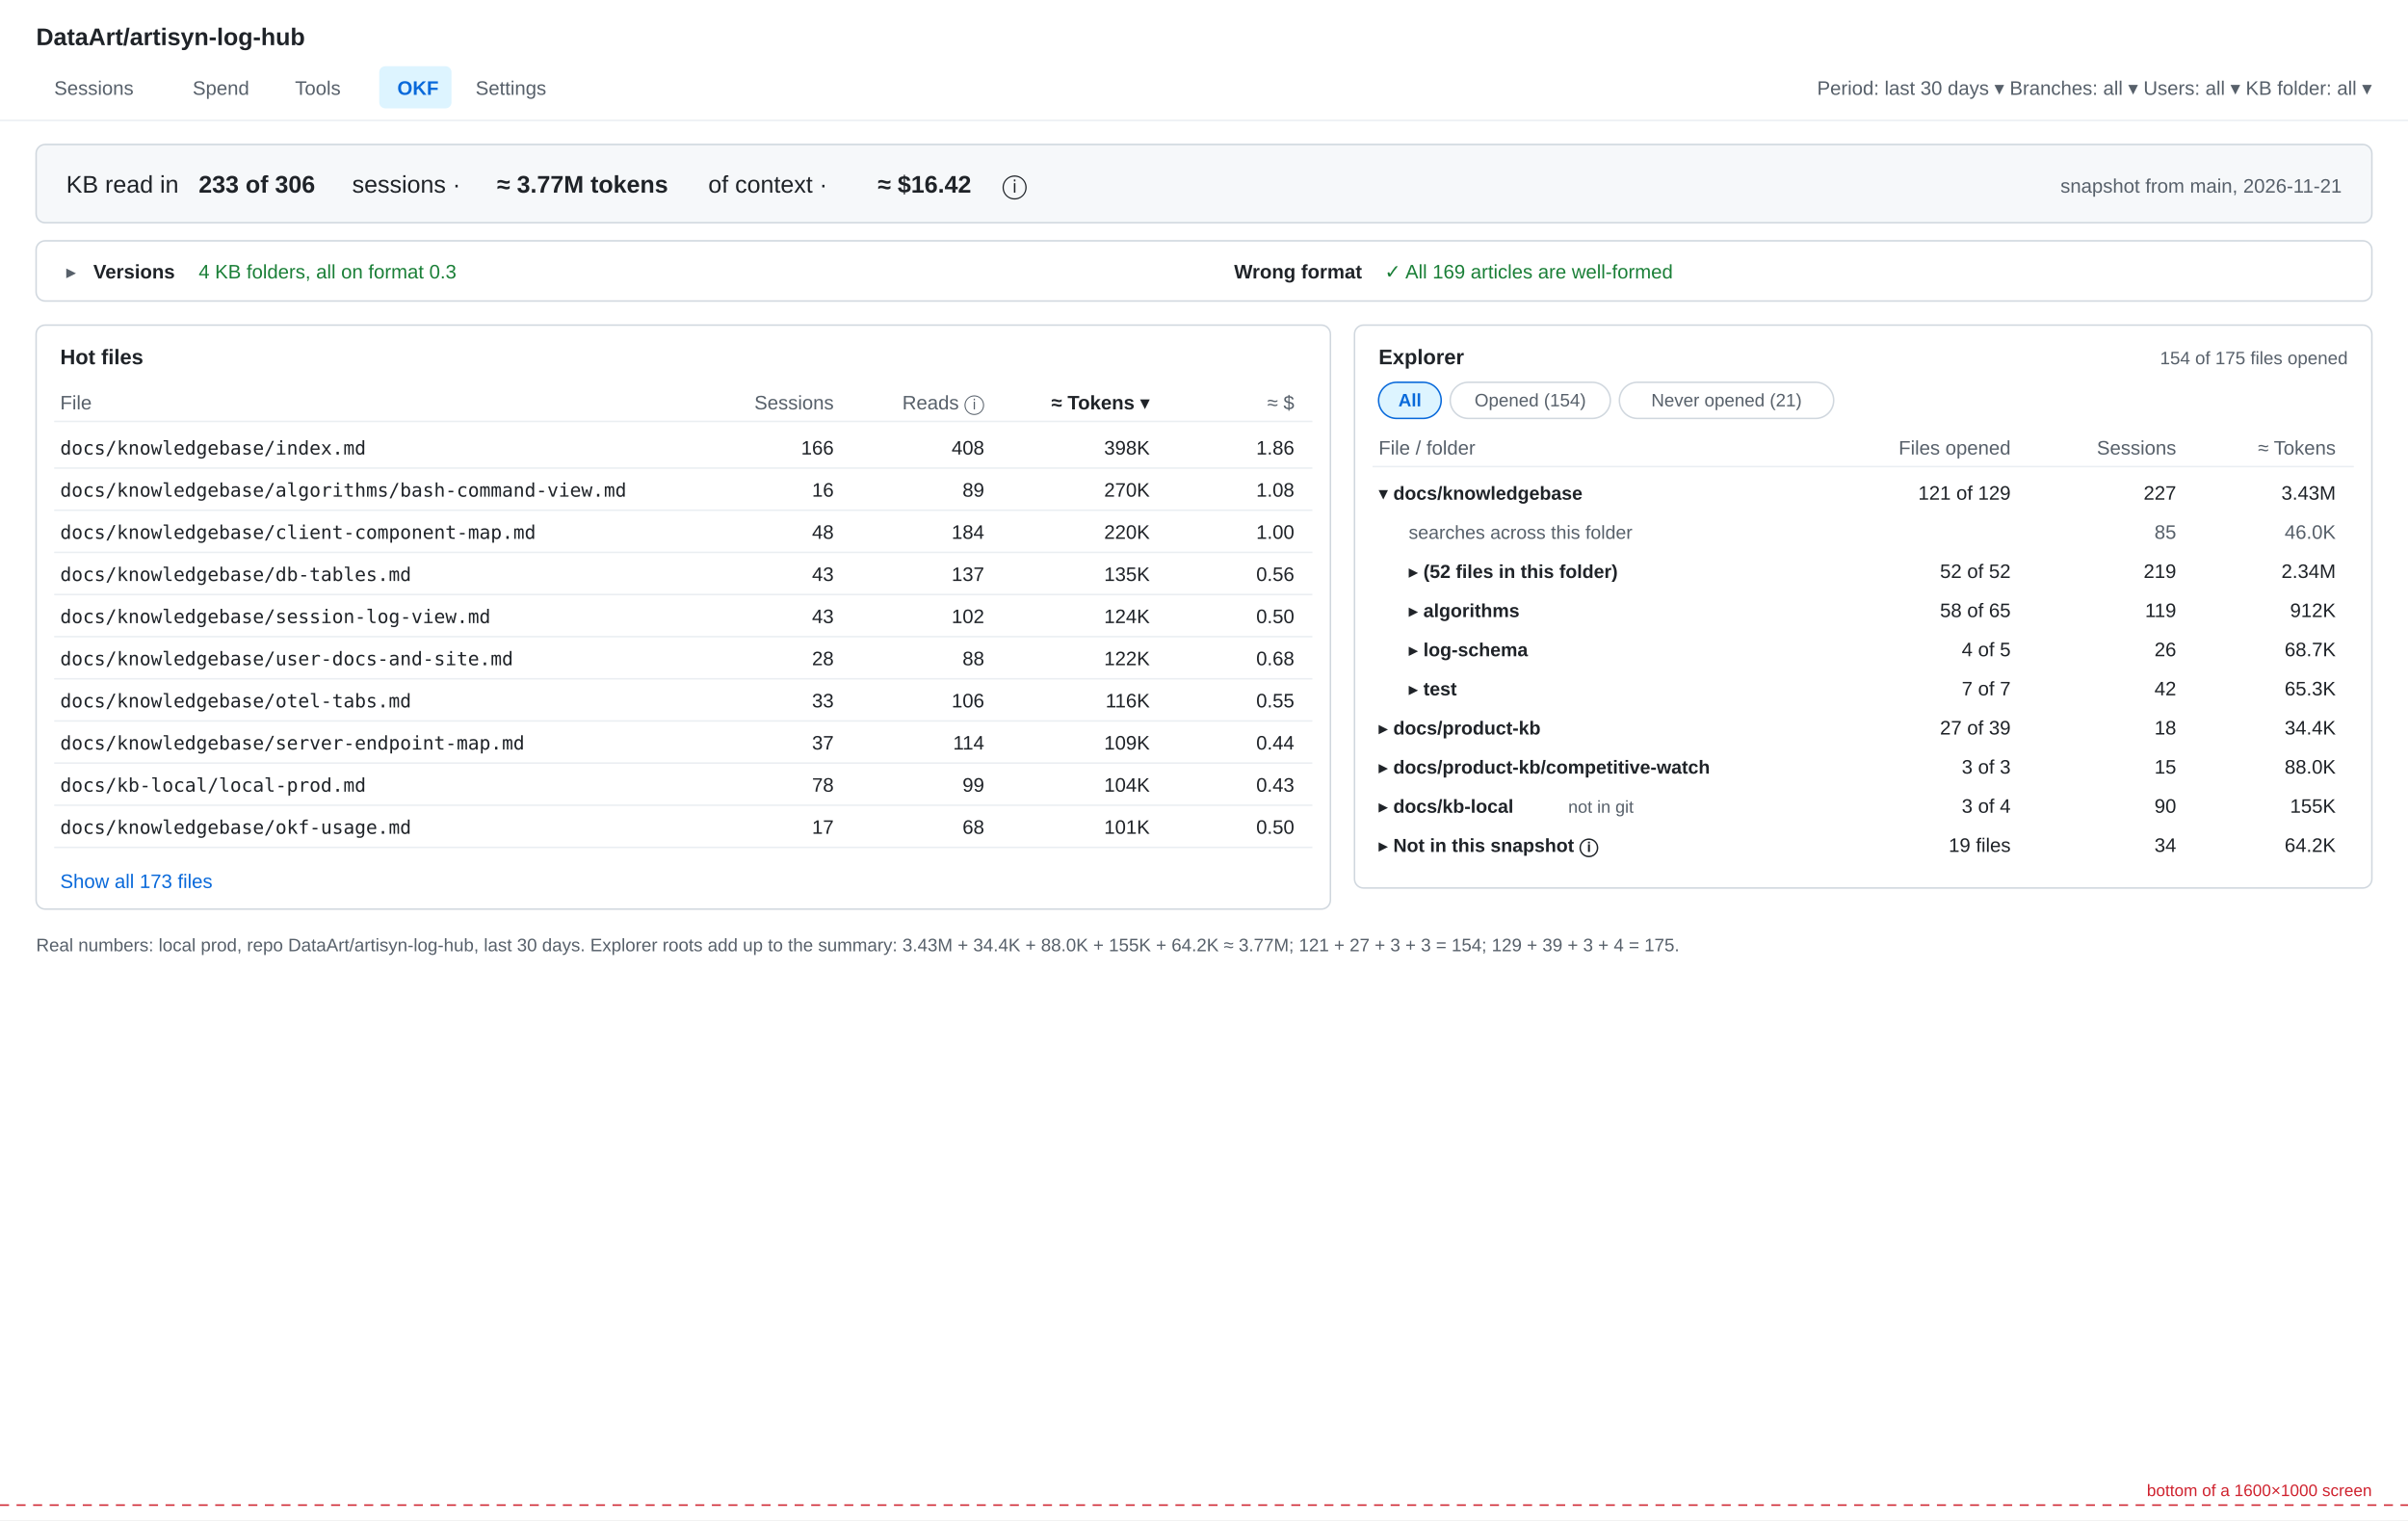
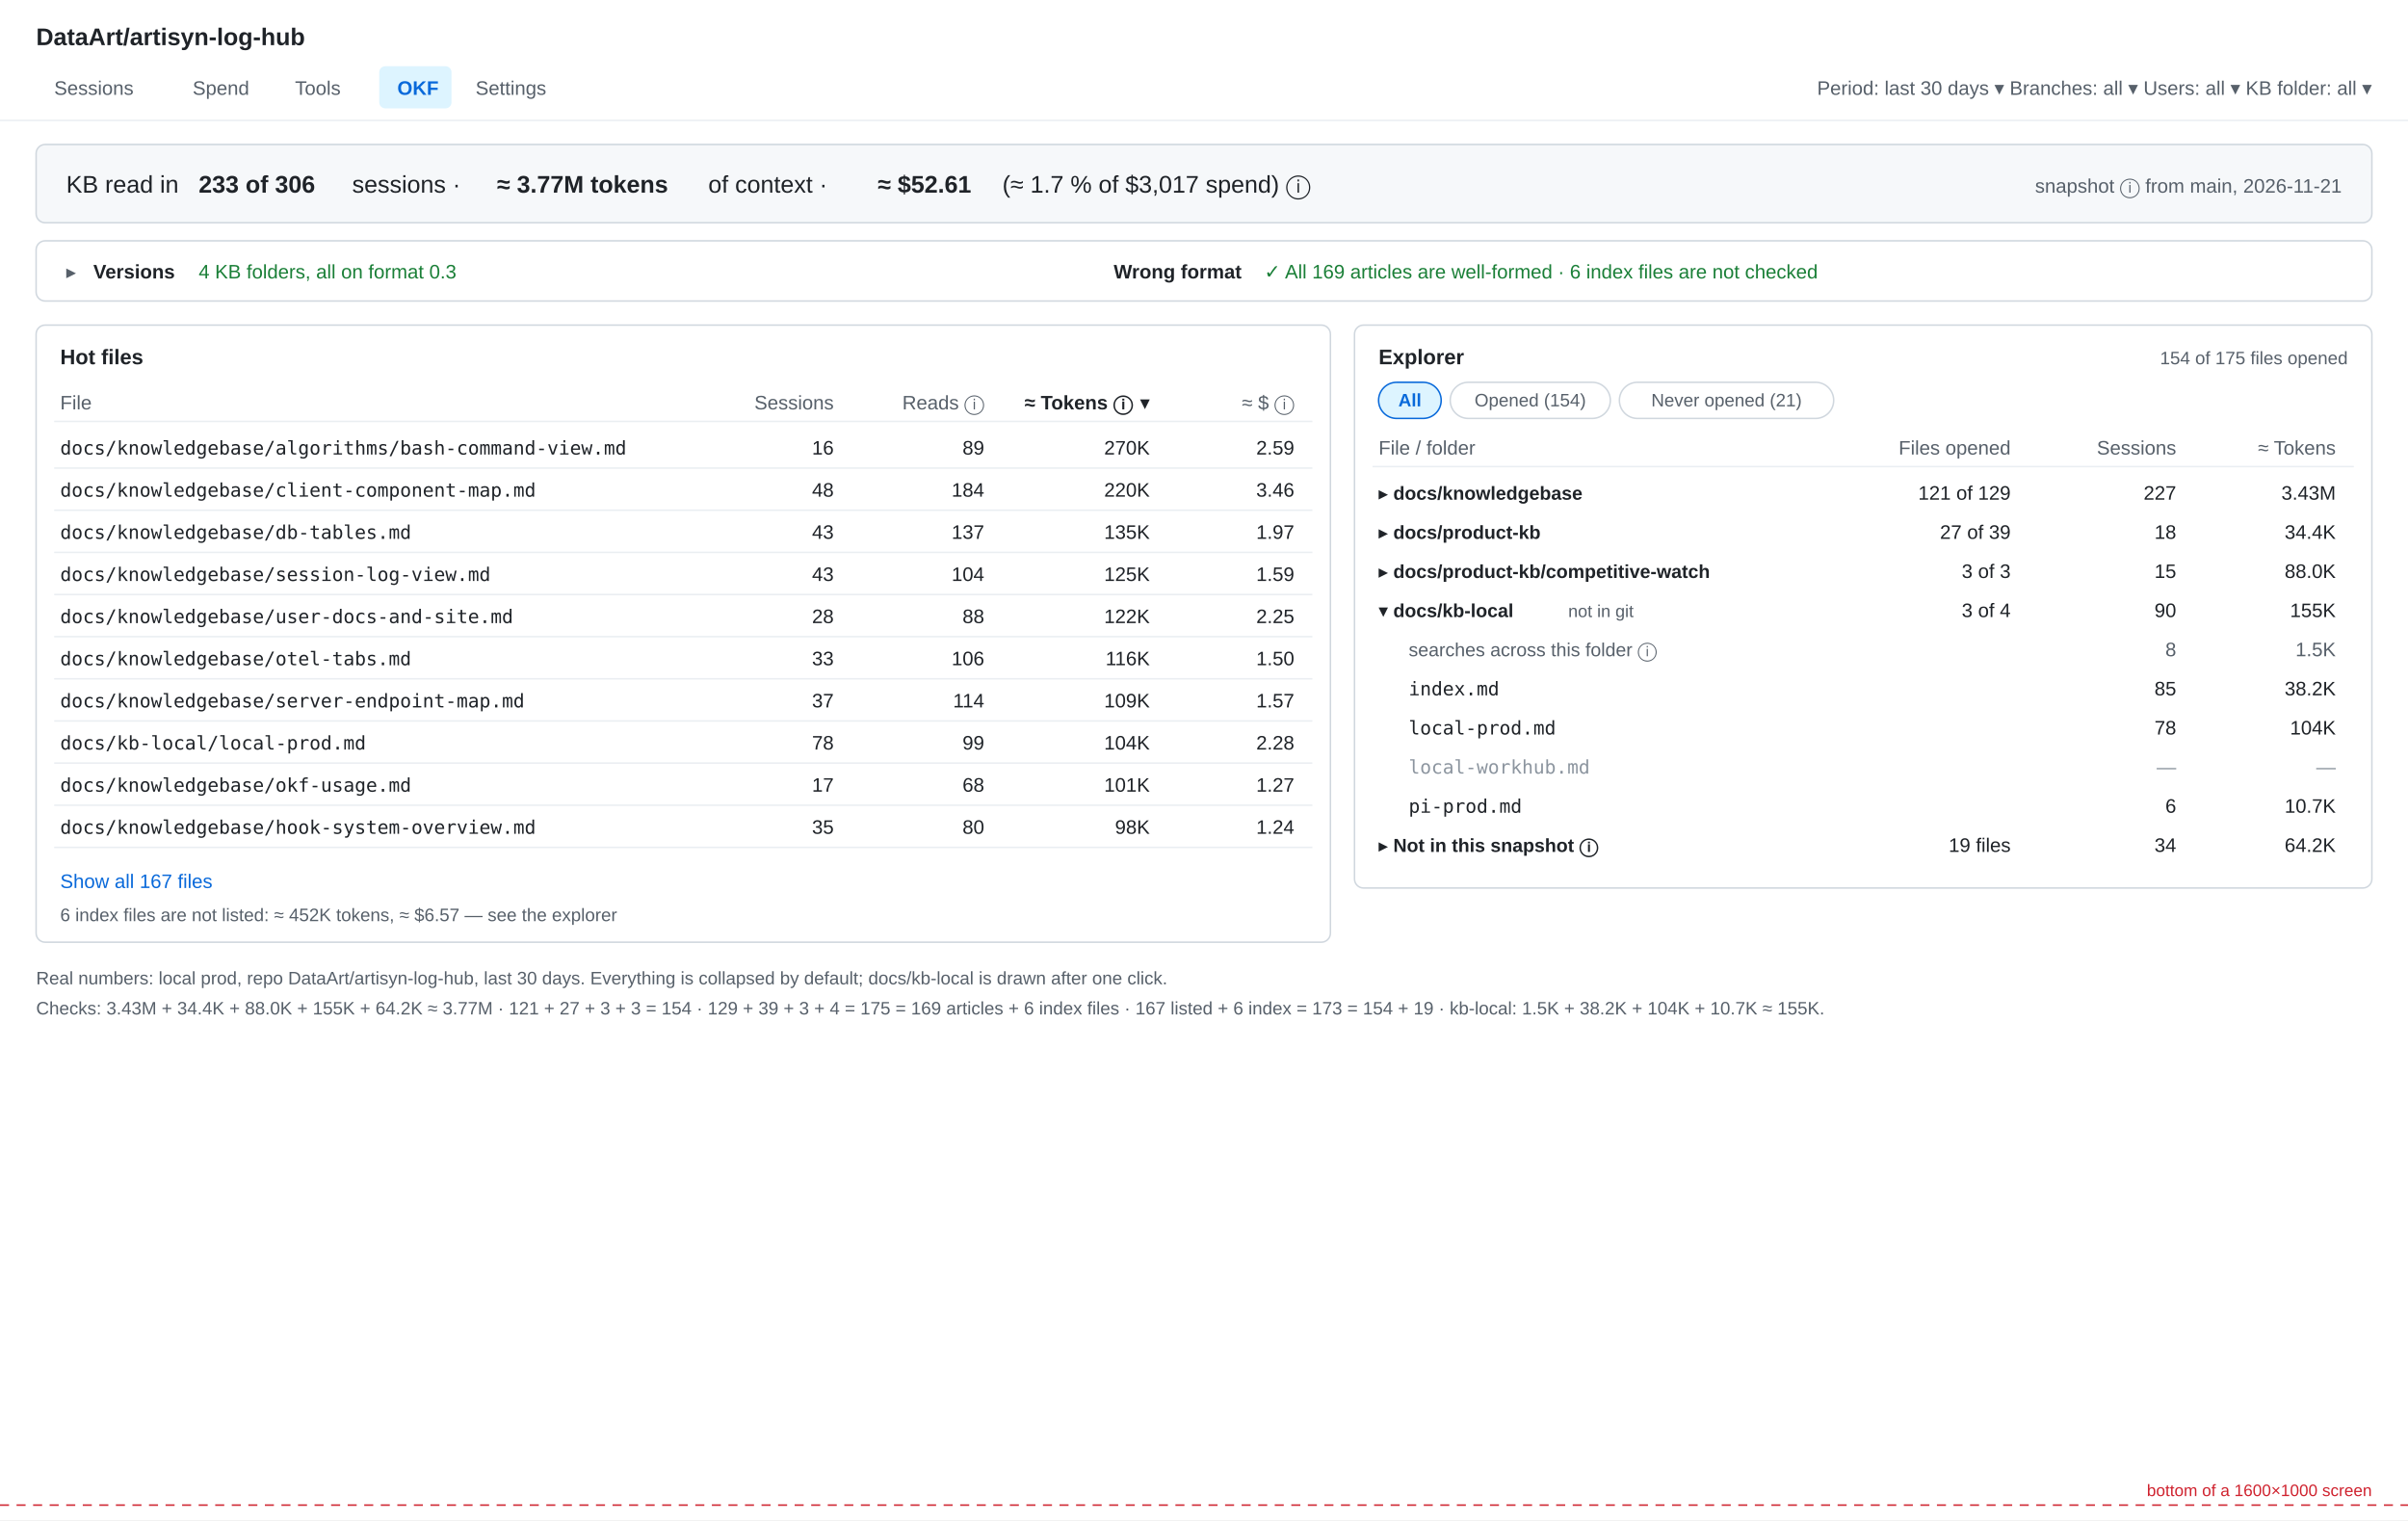
<svg xmlns="http://www.w3.org/2000/svg" width="1600" height="1010" viewBox="0 0 1600 1010" font-family="Segoe UI, Arial, sans-serif" font-size="13" fill="#1f2328">
  <rect width="1600" height="1010" fill="#ffffff" />
  <text x="24" y="30" font-weight="600" font-size="16">DataArt/artisyn-log-hub</text>
  <text x="36" y="63" font-weight="400" fill="#57606a">Sessions</text>
  <text x="128" y="63" font-weight="400" fill="#57606a">Spend</text>
  <text x="196" y="63" font-weight="400" fill="#57606a">Tools</text>
  <rect x="252" y="44" width="48" height="28" fill="#ddf4ff" rx="4" />
  <text x="264" y="63" font-weight="600" fill="#0969da">OKF</text>
  <text x="316" y="63" font-weight="400" fill="#57606a">Settings</text>
  <text x="1576" y="63" text-anchor="end" fill="#57606a">Period: last 30 days ▾     Branches: all ▾     Users: all ▾     KB folder: all ▾</text>
  <line x1="0" y1="80" x2="1600" y2="80" stroke="#eaeef2" />
  <rect x="24" y="96" width="1552" height="52" rx="6" fill="#f6f8fa" stroke="#d0d7de" />
  <text x="44" y="128" font-weight="400" font-size="16">KB read in</text>
  <text x="132" y="128" font-weight="700" font-size="16">233 of 306</text>
  <text x="234" y="128" font-weight="400" font-size="16">sessions  ·</text>
  <text x="330.2" y="128" font-weight="700" font-size="16">≈ 3.77M tokens</text>
  <text x="470.6" y="128" font-weight="400" font-size="16">of context  ·</text>
-   <text x="583.2" y="128" font-weight="700" font-size="16">≈ $16.42</text>
-   <text x="666" y="128" font-weight="400" font-size="16">ⓘ</text>
-   <text x="1556" y="128" text-anchor="end" fill="#57606a">snapshot from main, 2026-11-21</text>
+   <text x="583.2" y="128" font-weight="700" font-size="16">≈ $52.61</text>
+   <text x="666" y="128" font-weight="400" font-size="16">(≈ 1.7 % of $3,017 spend) ⓘ</text>
+   <text x="1556" y="128" text-anchor="end" fill="#57606a">snapshot ⓘ from main, 2026-11-21</text>
  <rect x="24" y="160" width="1552" height="40" rx="6" fill="#fff" stroke="#d0d7de" />
  <text x="44" y="185" fill="#57606a">▸</text>
  <text x="62" y="185" font-weight="600">Versions</text>
  <text x="132" y="185" fill="#1a7f37">4 KB folders, all on format 0.3</text>
-   <text x="820" y="185" font-weight="600">Wrong format</text>
-   <text x="920" y="185" fill="#1a7f37">✓ All 169 articles are well-formed</text>
-   <rect x="24" y="216" width="860" height="388" rx="6" fill="#fff" stroke="#d0d7de" />
+   <text x="740" y="185" font-weight="600">Wrong format</text>
+   <text x="840" y="185" fill="#1a7f37">✓ All 169 articles are well-formed · 6 index files are not checked</text>
+   <rect x="24" y="216" width="860" height="410" rx="6" fill="#fff" stroke="#d0d7de" />
  <text x="40" y="242" font-weight="600" font-size="14">Hot files</text>
  <text x="40" y="272" fill="#57606a">File</text>
  <text x="554" y="272" text-anchor="end" font-weight="400" fill="#57606a">Sessions</text>
  <text x="654" y="272" text-anchor="end" font-weight="400" fill="#57606a">Reads ⓘ</text>
-   <text x="764" y="272" text-anchor="end" font-weight="600" fill="#1f2328">≈ Tokens ▾</text>
-   <text x="860" y="272" text-anchor="end" font-weight="400" fill="#57606a">≈ $</text>
+   <text x="764" y="272" text-anchor="end" font-weight="600" fill="#1f2328">≈ Tokens ⓘ ▾</text>
+   <text x="860" y="272" text-anchor="end" font-weight="400" fill="#57606a">≈ $ ⓘ</text>
  <line x1="36" y1="280" x2="872" y2="280" stroke="#eaeef2" />
-   <text x="40" y="302" font-size="12.5" font-family="Consolas, monospace">docs/knowledgebase/index.md</text>
-   <text x="554" y="302" text-anchor="end">166</text>
-   <text x="654" y="302" text-anchor="end">408</text>
-   <text x="764" y="302" text-anchor="end">398K</text>
-   <text x="860" y="302" text-anchor="end">1.86</text>
+   <text x="40" y="302" font-size="12.5" font-family="Consolas, monospace">docs/knowledgebase/algorithms/bash-command-view.md</text>
+   <text x="554" y="302" text-anchor="end">16</text>
+   <text x="654" y="302" text-anchor="end">89</text>
+   <text x="764" y="302" text-anchor="end">270K</text>
+   <text x="860" y="302" text-anchor="end">2.59</text>
  <line x1="36" y1="311" x2="872" y2="311" stroke="#eaeef2" />
-   <text x="40" y="330" font-size="12.5" font-family="Consolas, monospace">docs/knowledgebase/algorithms/bash-command-view.md</text>
-   <text x="554" y="330" text-anchor="end">16</text>
-   <text x="654" y="330" text-anchor="end">89</text>
-   <text x="764" y="330" text-anchor="end">270K</text>
-   <text x="860" y="330" text-anchor="end">1.08</text>
+   <text x="40" y="330" font-size="12.5" font-family="Consolas, monospace">docs/knowledgebase/client-component-map.md</text>
+   <text x="554" y="330" text-anchor="end">48</text>
+   <text x="654" y="330" text-anchor="end">184</text>
+   <text x="764" y="330" text-anchor="end">220K</text>
+   <text x="860" y="330" text-anchor="end">3.46</text>
  <line x1="36" y1="339" x2="872" y2="339" stroke="#eaeef2" />
-   <text x="40" y="358" font-size="12.5" font-family="Consolas, monospace">docs/knowledgebase/client-component-map.md</text>
-   <text x="554" y="358" text-anchor="end">48</text>
-   <text x="654" y="358" text-anchor="end">184</text>
-   <text x="764" y="358" text-anchor="end">220K</text>
-   <text x="860" y="358" text-anchor="end">1.00</text>
+   <text x="40" y="358" font-size="12.5" font-family="Consolas, monospace">docs/knowledgebase/db-tables.md</text>
+   <text x="554" y="358" text-anchor="end">43</text>
+   <text x="654" y="358" text-anchor="end">137</text>
+   <text x="764" y="358" text-anchor="end">135K</text>
+   <text x="860" y="358" text-anchor="end">1.97</text>
  <line x1="36" y1="367" x2="872" y2="367" stroke="#eaeef2" />
-   <text x="40" y="386" font-size="12.5" font-family="Consolas, monospace">docs/knowledgebase/db-tables.md</text>
+   <text x="40" y="386" font-size="12.5" font-family="Consolas, monospace">docs/knowledgebase/session-log-view.md</text>
  <text x="554" y="386" text-anchor="end">43</text>
-   <text x="654" y="386" text-anchor="end">137</text>
-   <text x="764" y="386" text-anchor="end">135K</text>
-   <text x="860" y="386" text-anchor="end">0.56</text>
+   <text x="654" y="386" text-anchor="end">104</text>
+   <text x="764" y="386" text-anchor="end">125K</text>
+   <text x="860" y="386" text-anchor="end">1.59</text>
  <line x1="36" y1="395" x2="872" y2="395" stroke="#eaeef2" />
-   <text x="40" y="414" font-size="12.5" font-family="Consolas, monospace">docs/knowledgebase/session-log-view.md</text>
-   <text x="554" y="414" text-anchor="end">43</text>
-   <text x="654" y="414" text-anchor="end">102</text>
-   <text x="764" y="414" text-anchor="end">124K</text>
-   <text x="860" y="414" text-anchor="end">0.50</text>
+   <text x="40" y="414" font-size="12.5" font-family="Consolas, monospace">docs/knowledgebase/user-docs-and-site.md</text>
+   <text x="554" y="414" text-anchor="end">28</text>
+   <text x="654" y="414" text-anchor="end">88</text>
+   <text x="764" y="414" text-anchor="end">122K</text>
+   <text x="860" y="414" text-anchor="end">2.25</text>
  <line x1="36" y1="423" x2="872" y2="423" stroke="#eaeef2" />
-   <text x="40" y="442" font-size="12.5" font-family="Consolas, monospace">docs/knowledgebase/user-docs-and-site.md</text>
-   <text x="554" y="442" text-anchor="end">28</text>
-   <text x="654" y="442" text-anchor="end">88</text>
-   <text x="764" y="442" text-anchor="end">122K</text>
-   <text x="860" y="442" text-anchor="end">0.68</text>
+   <text x="40" y="442" font-size="12.5" font-family="Consolas, monospace">docs/knowledgebase/otel-tabs.md</text>
+   <text x="554" y="442" text-anchor="end">33</text>
+   <text x="654" y="442" text-anchor="end">106</text>
+   <text x="764" y="442" text-anchor="end">116K</text>
+   <text x="860" y="442" text-anchor="end">1.50</text>
  <line x1="36" y1="451" x2="872" y2="451" stroke="#eaeef2" />
-   <text x="40" y="470" font-size="12.5" font-family="Consolas, monospace">docs/knowledgebase/otel-tabs.md</text>
-   <text x="554" y="470" text-anchor="end">33</text>
-   <text x="654" y="470" text-anchor="end">106</text>
-   <text x="764" y="470" text-anchor="end">116K</text>
-   <text x="860" y="470" text-anchor="end">0.55</text>
+   <text x="40" y="470" font-size="12.5" font-family="Consolas, monospace">docs/knowledgebase/server-endpoint-map.md</text>
+   <text x="554" y="470" text-anchor="end">37</text>
+   <text x="654" y="470" text-anchor="end">114</text>
+   <text x="764" y="470" text-anchor="end">109K</text>
+   <text x="860" y="470" text-anchor="end">1.57</text>
  <line x1="36" y1="479" x2="872" y2="479" stroke="#eaeef2" />
-   <text x="40" y="498" font-size="12.5" font-family="Consolas, monospace">docs/knowledgebase/server-endpoint-map.md</text>
-   <text x="554" y="498" text-anchor="end">37</text>
-   <text x="654" y="498" text-anchor="end">114</text>
-   <text x="764" y="498" text-anchor="end">109K</text>
-   <text x="860" y="498" text-anchor="end">0.44</text>
+   <text x="40" y="498" font-size="12.5" font-family="Consolas, monospace">docs/kb-local/local-prod.md</text>
+   <text x="554" y="498" text-anchor="end">78</text>
+   <text x="654" y="498" text-anchor="end">99</text>
+   <text x="764" y="498" text-anchor="end">104K</text>
+   <text x="860" y="498" text-anchor="end">2.28</text>
  <line x1="36" y1="507" x2="872" y2="507" stroke="#eaeef2" />
-   <text x="40" y="526" font-size="12.5" font-family="Consolas, monospace">docs/kb-local/local-prod.md</text>
-   <text x="554" y="526" text-anchor="end">78</text>
-   <text x="654" y="526" text-anchor="end">99</text>
-   <text x="764" y="526" text-anchor="end">104K</text>
-   <text x="860" y="526" text-anchor="end">0.43</text>
+   <text x="40" y="526" font-size="12.5" font-family="Consolas, monospace">docs/knowledgebase/okf-usage.md</text>
+   <text x="554" y="526" text-anchor="end">17</text>
+   <text x="654" y="526" text-anchor="end">68</text>
+   <text x="764" y="526" text-anchor="end">101K</text>
+   <text x="860" y="526" text-anchor="end">1.27</text>
  <line x1="36" y1="535" x2="872" y2="535" stroke="#eaeef2" />
-   <text x="40" y="554" font-size="12.5" font-family="Consolas, monospace">docs/knowledgebase/okf-usage.md</text>
-   <text x="554" y="554" text-anchor="end">17</text>
-   <text x="654" y="554" text-anchor="end">68</text>
-   <text x="764" y="554" text-anchor="end">101K</text>
-   <text x="860" y="554" text-anchor="end">0.50</text>
+   <text x="40" y="554" font-size="12.5" font-family="Consolas, monospace">docs/knowledgebase/hook-system-overview.md</text>
+   <text x="554" y="554" text-anchor="end">35</text>
+   <text x="654" y="554" text-anchor="end">80</text>
+   <text x="764" y="554" text-anchor="end">98K</text>
+   <text x="860" y="554" text-anchor="end">1.24</text>
  <line x1="36" y1="563" x2="872" y2="563" stroke="#eaeef2" />
-   <text x="40" y="590" fill="#0969da">Show all 173 files</text>
+   <text x="40" y="590" fill="#0969da">Show all 167 files</text>
+   <text x="40" y="612" font-size="12" fill="#57606a">6 index files are not listed: ≈ 452K tokens, ≈ $6.57 — see the explorer</text>
  <rect x="900" y="216" width="676" height="374" rx="6" fill="#fff" stroke="#d0d7de" />
  <text x="916" y="242" font-weight="600" font-size="14">Explorer</text>
  <text x="1560" y="242" text-anchor="end" font-size="12" fill="#57606a">154 of 175 files opened</text>
  <rect x="916" y="254" width="41.6" height="24" rx="12" fill="#ddf4ff" stroke="#0969da" />
  <text x="936.8" y="270" text-anchor="middle" font-weight="600" font-size="12" fill="#0969da">All</text>
  <rect x="963.6" y="254" width="106.4" height="24" rx="12" fill="#fff" stroke="#d0d7de" />
  <text x="1016.8" y="270" text-anchor="middle" font-weight="400" font-size="12" fill="#57606a">Opened (154)</text>
  <rect x="1076" y="254" width="142.4" height="24" rx="12" fill="#fff" stroke="#d0d7de" />
  <text x="1147.2" y="270" text-anchor="middle" font-weight="400" font-size="12" fill="#57606a">Never opened (21)</text>
  <text x="916" y="302" fill="#57606a">File / folder</text>
  <text x="1336" y="302" text-anchor="end" fill="#57606a">Files opened</text>
  <text x="1446" y="302" text-anchor="end" fill="#57606a">Sessions</text>
  <text x="1552" y="302" text-anchor="end" fill="#57606a">≈ Tokens</text>
  <line x1="912" y1="310" x2="1564" y2="310" stroke="#eaeef2" />
-   <text x="916" y="332" font-weight="600" font-size="12.5">▾ docs/knowledgebase</text>
+   <text x="916" y="332" font-weight="600" font-size="12.5">▸ docs/knowledgebase</text>
  <text x="1336" y="332" text-anchor="end">121 of 129</text>
  <text x="1446" y="332" text-anchor="end">227</text>
  <text x="1552" y="332" text-anchor="end">3.43M</text>
-   <text x="936" y="358" font-weight="400" font-size="12.5" fill="#57606a">searches across this folder</text>
-   <text x="1336" y="358" text-anchor="end" fill="#57606a" />
-   <text x="1446" y="358" text-anchor="end" fill="#57606a">85</text>
-   <text x="1552" y="358" text-anchor="end" fill="#57606a">46.0K</text>
-   <text x="936" y="384" font-weight="600" font-size="12.5">▸ (52 files in this folder)</text>
-   <text x="1336" y="384" text-anchor="end">52 of 52</text>
-   <text x="1446" y="384" text-anchor="end">219</text>
-   <text x="1552" y="384" text-anchor="end">2.34M</text>
-   <text x="936" y="410" font-weight="600" font-size="12.5">▸ algorithms</text>
-   <text x="1336" y="410" text-anchor="end">58 of 65</text>
-   <text x="1446" y="410" text-anchor="end">119</text>
-   <text x="1552" y="410" text-anchor="end">912K</text>
-   <text x="936" y="436" font-weight="600" font-size="12.5">▸ log-schema</text>
-   <text x="1336" y="436" text-anchor="end">4 of 5</text>
-   <text x="1446" y="436" text-anchor="end">26</text>
-   <text x="1552" y="436" text-anchor="end">68.7K</text>
-   <text x="936" y="462" font-weight="600" font-size="12.5">▸ test</text>
-   <text x="1336" y="462" text-anchor="end">7 of 7</text>
-   <text x="1446" y="462" text-anchor="end">42</text>
-   <text x="1552" y="462" text-anchor="end">65.3K</text>
-   <text x="916" y="488" font-weight="600" font-size="12.5">▸ docs/product-kb</text>
-   <text x="1336" y="488" text-anchor="end">27 of 39</text>
-   <text x="1446" y="488" text-anchor="end">18</text>
-   <text x="1552" y="488" text-anchor="end">34.4K</text>
-   <text x="916" y="514" font-weight="600" font-size="12.5">▸ docs/product-kb/competitive-watch</text>
-   <text x="1336" y="514" text-anchor="end">3 of 3</text>
-   <text x="1446" y="514" text-anchor="end">15</text>
-   <text x="1552" y="514" text-anchor="end">88.0K</text>
-   <text x="916" y="540" font-weight="600" font-size="12.5">▸ docs/kb-local</text>
-   <text x="1042" y="540" font-size="11.5" fill="#57606a">not in git</text>
-   <text x="1336" y="540" text-anchor="end">3 of 4</text>
-   <text x="1446" y="540" text-anchor="end">90</text>
-   <text x="1552" y="540" text-anchor="end">155K</text>
+   <text x="916" y="358" font-weight="600" font-size="12.5">▸ docs/product-kb</text>
+   <text x="1336" y="358" text-anchor="end">27 of 39</text>
+   <text x="1446" y="358" text-anchor="end">18</text>
+   <text x="1552" y="358" text-anchor="end">34.4K</text>
+   <text x="916" y="384" font-weight="600" font-size="12.5">▸ docs/product-kb/competitive-watch</text>
+   <text x="1336" y="384" text-anchor="end">3 of 3</text>
+   <text x="1446" y="384" text-anchor="end">15</text>
+   <text x="1552" y="384" text-anchor="end">88.0K</text>
+   <text x="916" y="410" font-weight="600" font-size="12.5">▾ docs/kb-local</text>
+   <text x="1042" y="410" font-size="11.5" fill="#57606a">not in git</text>
+   <text x="1336" y="410" text-anchor="end">3 of 4</text>
+   <text x="1446" y="410" text-anchor="end">90</text>
+   <text x="1552" y="410" text-anchor="end">155K</text>
+   <text x="936" y="436" font-weight="400" font-size="12.5" fill="#57606a">searches across this folder ⓘ</text>
+   <text x="1336" y="436" text-anchor="end" fill="#57606a" />
+   <text x="1446" y="436" text-anchor="end" fill="#57606a">8</text>
+   <text x="1552" y="436" text-anchor="end" fill="#57606a">1.5K</text>
+   <text x="936" y="462" font-weight="400" font-size="12.5" font-family="Consolas, monospace">index.md</text>
+   <text x="1336" y="462" text-anchor="end" />
+   <text x="1446" y="462" text-anchor="end">85</text>
+   <text x="1552" y="462" text-anchor="end">38.2K</text>
+   <text x="936" y="488" font-weight="400" font-size="12.5" font-family="Consolas, monospace">local-prod.md</text>
+   <text x="1336" y="488" text-anchor="end" />
+   <text x="1446" y="488" text-anchor="end">78</text>
+   <text x="1552" y="488" text-anchor="end">104K</text>
+   <text x="936" y="514" font-weight="400" font-size="12.5" fill="#8c959f" font-family="Consolas, monospace">local-workhub.md</text>
+   <text x="1336" y="514" text-anchor="end" fill="#8c959f" />
+   <text x="1446" y="514" text-anchor="end" fill="#8c959f">—</text>
+   <text x="1552" y="514" text-anchor="end" fill="#8c959f">—</text>
+   <text x="936" y="540" font-weight="400" font-size="12.5" font-family="Consolas, monospace">pi-prod.md</text>
+   <text x="1336" y="540" text-anchor="end" />
+   <text x="1446" y="540" text-anchor="end">6</text>
+   <text x="1552" y="540" text-anchor="end">10.7K</text>
  <text x="916" y="566" font-weight="600" font-size="12.5">▸ Not in this snapshot ⓘ</text>
  <text x="1336" y="566" text-anchor="end">19 files</text>
  <text x="1446" y="566" text-anchor="end">34</text>
  <text x="1552" y="566" text-anchor="end">64.2K</text>
-   <text x="24" y="632" font-size="12" fill="#57606a">Real numbers: local prod, repo DataArt/artisyn-log-hub, last 30 days. Explorer roots add up to the summary: 3.43M + 34.4K + 88.0K + 155K + 64.2K ≈ 3.77M; 121 + 27 + 3 + 3 = 154; 129 + 39 + 3 + 4 = 175.</text>
+   <text x="24" y="654" font-size="12" fill="#57606a">Real numbers: local prod, repo DataArt/artisyn-log-hub, last 30 days. Everything is collapsed by default; docs/kb-local is drawn after one click.</text>
+   <text x="24" y="674" font-size="12" fill="#57606a">Checks: 3.43M + 34.4K + 88.0K + 155K + 64.2K ≈ 3.77M · 121 + 27 + 3 + 3 = 154 · 129 + 39 + 3 + 4 = 175 = 169 articles + 6 index files · 167 listed + 6 index = 173 = 154 + 19 · kb-local: 1.5K + 38.2K + 104K + 10.7K ≈ 155K.</text>
  <line x1="0" y1="1000" x2="1600" y2="1000" stroke="#cf222e" stroke-dasharray="6 5" />
  <text x="1576" y="994" text-anchor="end" font-size="11" fill="#cf222e">bottom of a 1600×1000 screen</text>
</svg>
